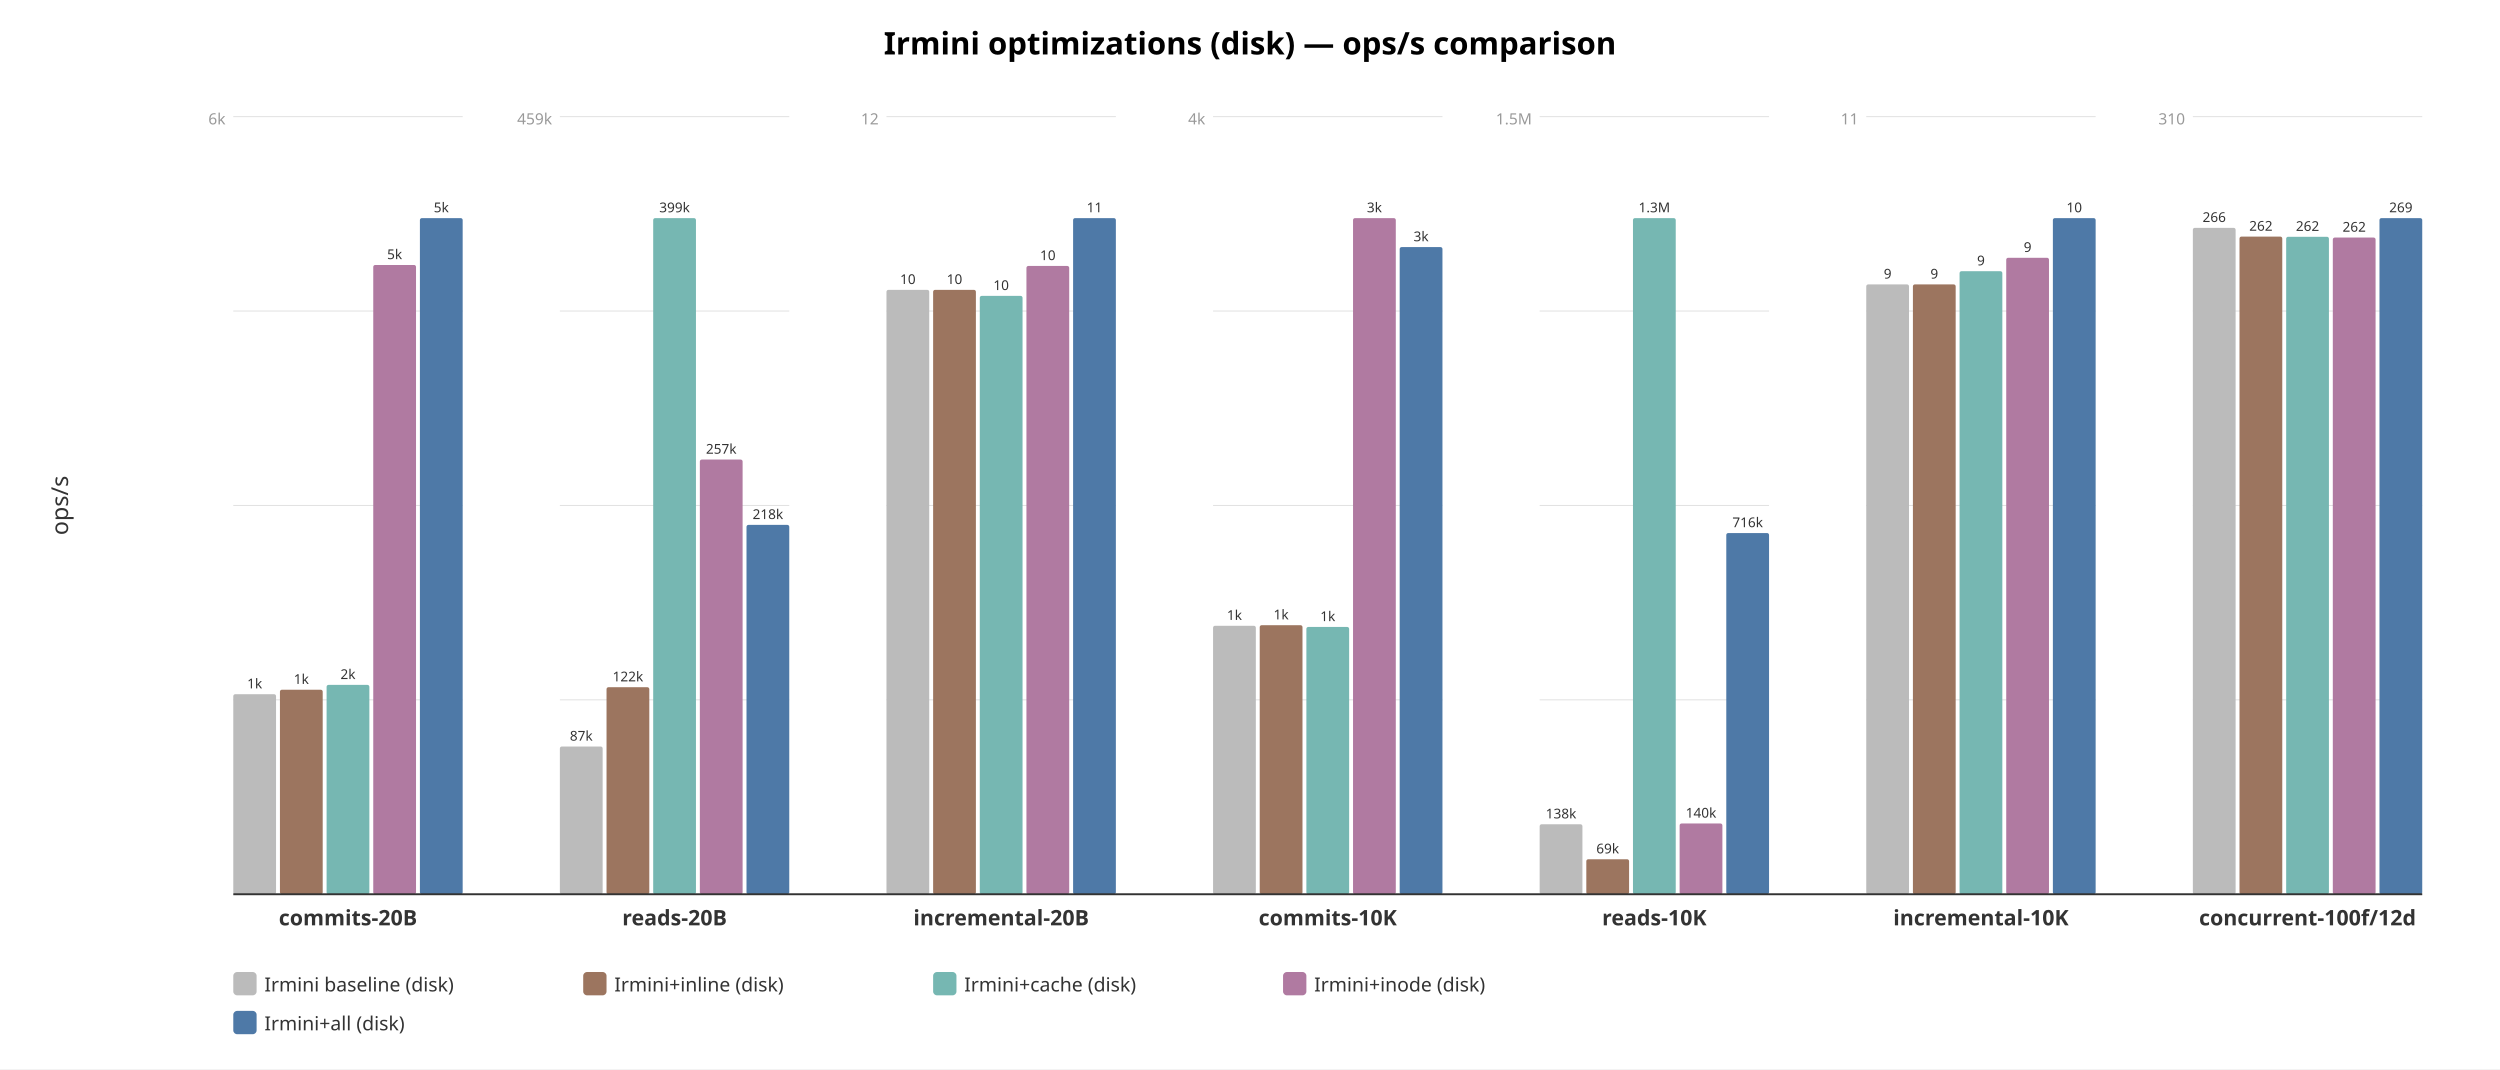
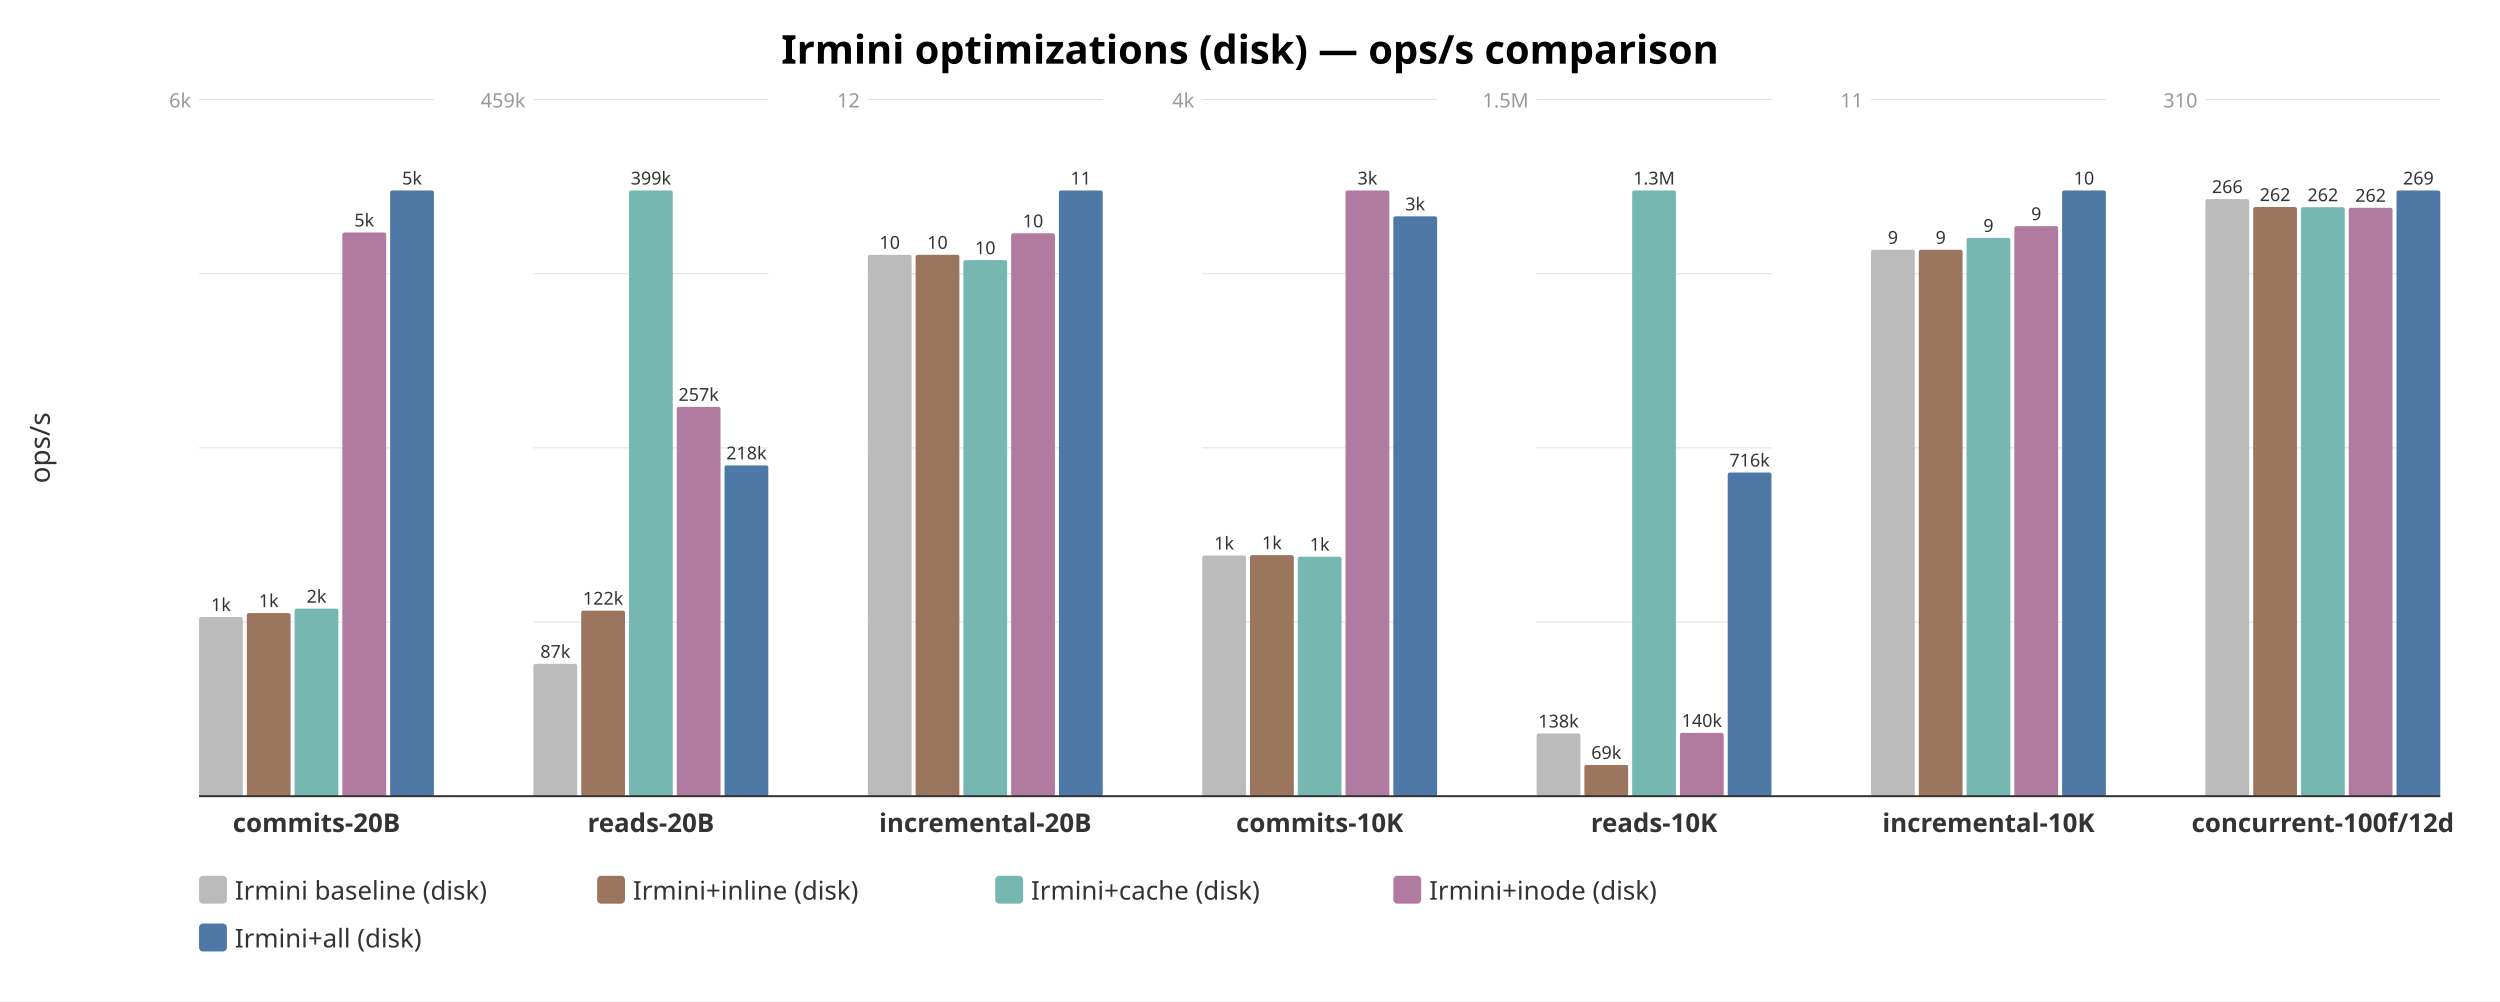
- <svg xmlns="http://www.w3.org/2000/svg" width="1286" height="550" font-family="system-ui, sans-serif" font-size="11">
-   <rect width="1286" height="550" fill="white" />
+ <svg xmlns="http://www.w3.org/2000/svg" width="1256" height="503" font-family="system-ui, sans-serif" font-size="14">
+   <rect width="1256" height="503" fill="white" />
  <defs>
</defs>
-   <text x="643.0" y="28" text-anchor="middle" font-size="16" font-weight="bold">Irmini optimizations (disk) — ops/s comparison</text>
-   <g transform="translate(120,60)">
-     <text x="-85" y="200.0" text-anchor="middle" font-size="12" fill="#333" transform="rotate(-90,-85,200.0)">ops/s</text>
-     <line x1="0" y1="300.0" x2="118" y2="300.0" stroke="#e0e0e0" stroke-width="0.5" />
-     <line x1="0" y1="200.0" x2="118" y2="200.0" stroke="#e0e0e0" stroke-width="0.5" />
-     <line x1="0" y1="100.0" x2="118" y2="100.0" stroke="#e0e0e0" stroke-width="0.5" />
+   <text x="628.0" y="32" text-anchor="middle" font-size="20" font-weight="bold">Irmini optimizations (disk) — ops/s comparison</text>
+   <g transform="translate(100,50)">
+     <text x="-75" y="175.0" text-anchor="middle" font-size="14" fill="#333" transform="rotate(-90,-75,175.0)">ops/s</text>
+     <line x1="0" y1="262.5" x2="118" y2="262.5" stroke="#e0e0e0" stroke-width="0.5" />
+     <line x1="0" y1="175.0" x2="118" y2="175.0" stroke="#e0e0e0" stroke-width="0.5" />
+     <line x1="0" y1="87.5" x2="118" y2="87.5" stroke="#e0e0e0" stroke-width="0.5" />
    <line x1="0" y1="0.0" x2="118" y2="0.0" stroke="#e0e0e0" stroke-width="0.5" />
-     <text x="-4.0" y="4.0" text-anchor="end" font-size="8" fill="#999">6k</text>
-     <rect x="0.0" y="297.1" width="22" height="102.9" fill="#bbb" rx="1" />
-     <text x="11.0" y="294.1" text-anchor="middle" font-size="7" fill="#333">1k</text>
-     <rect x="24.0" y="294.8" width="22" height="105.2" fill="#9c755f" rx="1" />
-     <text x="35.0" y="291.8" text-anchor="middle" font-size="7" fill="#333">1k</text>
-     <rect x="48.0" y="292.3" width="22" height="107.7" fill="#76b7b2" rx="1" />
-     <text x="59.0" y="289.3" text-anchor="middle" font-size="7" fill="#333">2k</text>
-     <rect x="72.0" y="76.3" width="22" height="323.7" fill="#b07aa1" rx="1" />
-     <text x="83.0" y="73.3" text-anchor="middle" font-size="7" fill="#333">5k</text>
-     <rect x="96.0" y="52.2" width="22" height="347.8" fill="#4e79a7" rx="1" />
-     <text x="107.0" y="49.2" text-anchor="middle" font-size="7" fill="#333">5k</text>
-     <text x="59.0" y="416" text-anchor="middle" font-size="11" font-weight="bold" fill="#333">commits-20B</text>
-     <line x1="168" y1="300.0" x2="286" y2="300.0" stroke="#e0e0e0" stroke-width="0.5" />
-     <line x1="168" y1="200.0" x2="286" y2="200.0" stroke="#e0e0e0" stroke-width="0.5" />
-     <line x1="168" y1="100.0" x2="286" y2="100.0" stroke="#e0e0e0" stroke-width="0.5" />
+     <text x="-4.0" y="4.0" text-anchor="end" font-size="10" fill="#999">6k</text>
+     <rect x="0.0" y="260.0" width="22" height="90.0" fill="#bbb" rx="1" />
+     <text x="11.0" y="257.0" text-anchor="middle" font-size="9" fill="#333">1k</text>
+     <rect x="24.0" y="258.0" width="22" height="92.0" fill="#9c755f" rx="1" />
+     <text x="35.0" y="255.0" text-anchor="middle" font-size="9" fill="#333">1k</text>
+     <rect x="48.0" y="255.8" width="22" height="94.2" fill="#76b7b2" rx="1" />
+     <text x="59.0" y="252.8" text-anchor="middle" font-size="9" fill="#333">2k</text>
+     <rect x="72.0" y="66.8" width="22" height="283.2" fill="#b07aa1" rx="1" />
+     <text x="83.0" y="63.8" text-anchor="middle" font-size="9" fill="#333">5k</text>
+     <rect x="96.0" y="45.7" width="22" height="304.3" fill="#4e79a7" rx="1" />
+     <text x="107.0" y="42.7" text-anchor="middle" font-size="9" fill="#333">5k</text>
+     <text x="59.0" y="368" text-anchor="middle" font-size="13" font-weight="bold" fill="#333">commits-20B</text>
+     <line x1="168" y1="262.5" x2="286" y2="262.5" stroke="#e0e0e0" stroke-width="0.5" />
+     <line x1="168" y1="175.0" x2="286" y2="175.0" stroke="#e0e0e0" stroke-width="0.5" />
+     <line x1="168" y1="87.5" x2="286" y2="87.5" stroke="#e0e0e0" stroke-width="0.5" />
    <line x1="168" y1="0.0" x2="286" y2="0.0" stroke="#e0e0e0" stroke-width="0.5" />
-     <text x="164.0" y="4.0" text-anchor="end" font-size="8" fill="#999">459k</text>
-     <rect x="168.0" y="324.0" width="22" height="76.0" fill="#bbb" rx="1" />
-     <text x="179.0" y="321.0" text-anchor="middle" font-size="7" fill="#333">87k</text>
-     <rect x="192.0" y="293.5" width="22" height="106.5" fill="#9c755f" rx="1" />
-     <text x="203.0" y="290.5" text-anchor="middle" font-size="7" fill="#333">122k</text>
-     <rect x="216.0" y="52.2" width="22" height="347.8" fill="#76b7b2" rx="1" />
-     <text x="227.0" y="49.2" text-anchor="middle" font-size="7" fill="#333">399k</text>
-     <rect x="240.0" y="176.4" width="22" height="223.6" fill="#b07aa1" rx="1" />
-     <text x="251.0" y="173.4" text-anchor="middle" font-size="7" fill="#333">257k</text>
-     <rect x="264.0" y="210.0" width="22" height="190.0" fill="#4e79a7" rx="1" />
-     <text x="275.0" y="207.0" text-anchor="middle" font-size="7" fill="#333">218k</text>
-     <text x="227.0" y="416" text-anchor="middle" font-size="11" font-weight="bold" fill="#333">reads-20B</text>
-     <line x1="336" y1="300.0" x2="454" y2="300.0" stroke="#e0e0e0" stroke-width="0.5" />
-     <line x1="336" y1="200.0" x2="454" y2="200.0" stroke="#e0e0e0" stroke-width="0.5" />
-     <line x1="336" y1="100.0" x2="454" y2="100.0" stroke="#e0e0e0" stroke-width="0.5" />
+     <text x="164.0" y="4.0" text-anchor="end" font-size="10" fill="#999">459k</text>
+     <rect x="168.0" y="283.5" width="22" height="66.5" fill="#bbb" rx="1" />
+     <text x="179.0" y="280.5" text-anchor="middle" font-size="9" fill="#333">87k</text>
+     <rect x="192.0" y="256.8" width="22" height="93.2" fill="#9c755f" rx="1" />
+     <text x="203.0" y="253.8" text-anchor="middle" font-size="9" fill="#333">122k</text>
+     <rect x="216.0" y="45.7" width="22" height="304.3" fill="#76b7b2" rx="1" />
+     <text x="227.0" y="42.7" text-anchor="middle" font-size="9" fill="#333">399k</text>
+     <rect x="240.0" y="154.4" width="22" height="195.6" fill="#b07aa1" rx="1" />
+     <text x="251.0" y="151.4" text-anchor="middle" font-size="9" fill="#333">257k</text>
+     <rect x="264.0" y="183.8" width="22" height="166.2" fill="#4e79a7" rx="1" />
+     <text x="275.0" y="180.8" text-anchor="middle" font-size="9" fill="#333">218k</text>
+     <text x="227.0" y="368" text-anchor="middle" font-size="13" font-weight="bold" fill="#333">reads-20B</text>
+     <line x1="336" y1="262.5" x2="454" y2="262.5" stroke="#e0e0e0" stroke-width="0.5" />
+     <line x1="336" y1="175.0" x2="454" y2="175.0" stroke="#e0e0e0" stroke-width="0.5" />
+     <line x1="336" y1="87.5" x2="454" y2="87.5" stroke="#e0e0e0" stroke-width="0.5" />
    <line x1="336" y1="0.0" x2="454" y2="0.0" stroke="#e0e0e0" stroke-width="0.5" />
-     <text x="332.0" y="4.0" text-anchor="end" font-size="8" fill="#999">12</text>
-     <rect x="336.0" y="89.1" width="22" height="310.9" fill="#bbb" rx="1" />
-     <text x="347.0" y="86.1" text-anchor="middle" font-size="7" fill="#333">10</text>
-     <rect x="360.0" y="89.1" width="22" height="310.9" fill="#9c755f" rx="1" />
-     <text x="371.0" y="86.1" text-anchor="middle" font-size="7" fill="#333">10</text>
-     <rect x="384.0" y="92.2" width="22" height="307.8" fill="#76b7b2" rx="1" />
-     <text x="395.0" y="89.2" text-anchor="middle" font-size="7" fill="#333">10</text>
-     <rect x="408.0" y="76.8" width="22" height="323.2" fill="#b07aa1" rx="1" />
-     <text x="419.0" y="73.8" text-anchor="middle" font-size="7" fill="#333">10</text>
-     <rect x="432.0" y="52.2" width="22" height="347.8" fill="#4e79a7" rx="1" />
-     <text x="443.0" y="49.2" text-anchor="middle" font-size="7" fill="#333">11</text>
-     <text x="395.0" y="416" text-anchor="middle" font-size="11" font-weight="bold" fill="#333">incremental-20B</text>
-     <line x1="504" y1="300.0" x2="622" y2="300.0" stroke="#e0e0e0" stroke-width="0.5" />
-     <line x1="504" y1="200.0" x2="622" y2="200.0" stroke="#e0e0e0" stroke-width="0.5" />
-     <line x1="504" y1="100.0" x2="622" y2="100.0" stroke="#e0e0e0" stroke-width="0.5" />
+     <text x="332.0" y="4.0" text-anchor="end" font-size="10" fill="#999">12</text>
+     <rect x="336.0" y="78.0" width="22" height="272.0" fill="#bbb" rx="1" />
+     <text x="347.0" y="75.0" text-anchor="middle" font-size="9" fill="#333">10</text>
+     <rect x="360.0" y="78.0" width="22" height="272.0" fill="#9c755f" rx="1" />
+     <text x="371.0" y="75.0" text-anchor="middle" font-size="9" fill="#333">10</text>
+     <rect x="384.0" y="80.7" width="22" height="269.3" fill="#76b7b2" rx="1" />
+     <text x="395.0" y="77.7" text-anchor="middle" font-size="9" fill="#333">10</text>
+     <rect x="408.0" y="67.2" width="22" height="282.8" fill="#b07aa1" rx="1" />
+     <text x="419.0" y="64.2" text-anchor="middle" font-size="9" fill="#333">10</text>
+     <rect x="432.0" y="45.7" width="22" height="304.3" fill="#4e79a7" rx="1" />
+     <text x="443.0" y="42.7" text-anchor="middle" font-size="9" fill="#333">11</text>
+     <text x="395.0" y="368" text-anchor="middle" font-size="13" font-weight="bold" fill="#333">incremental-20B</text>
+     <line x1="504" y1="262.5" x2="622" y2="262.5" stroke="#e0e0e0" stroke-width="0.5" />
+     <line x1="504" y1="175.0" x2="622" y2="175.0" stroke="#e0e0e0" stroke-width="0.5" />
+     <line x1="504" y1="87.5" x2="622" y2="87.5" stroke="#e0e0e0" stroke-width="0.5" />
    <line x1="504" y1="0.0" x2="622" y2="0.0" stroke="#e0e0e0" stroke-width="0.5" />
-     <text x="500.0" y="4.0" text-anchor="end" font-size="8" fill="#999">4k</text>
-     <rect x="504.0" y="261.9" width="22" height="138.1" fill="#bbb" rx="1" />
-     <text x="515.0" y="258.9" text-anchor="middle" font-size="7" fill="#333">1k</text>
-     <rect x="528.0" y="261.6" width="22" height="138.4" fill="#9c755f" rx="1" />
-     <text x="539.0" y="258.6" text-anchor="middle" font-size="7" fill="#333">1k</text>
-     <rect x="552.0" y="262.5" width="22" height="137.5" fill="#76b7b2" rx="1" />
-     <text x="563.0" y="259.5" text-anchor="middle" font-size="7" fill="#333">1k</text>
-     <rect x="576.0" y="52.2" width="22" height="347.8" fill="#b07aa1" rx="1" />
-     <text x="587.0" y="49.2" text-anchor="middle" font-size="7" fill="#333">3k</text>
-     <rect x="600.0" y="67.1" width="22" height="332.9" fill="#4e79a7" rx="1" />
-     <text x="611.0" y="64.1" text-anchor="middle" font-size="7" fill="#333">3k</text>
-     <text x="563.0" y="416" text-anchor="middle" font-size="11" font-weight="bold" fill="#333">commits-10K</text>
-     <line x1="672" y1="300.0" x2="790" y2="300.0" stroke="#e0e0e0" stroke-width="0.5" />
-     <line x1="672" y1="200.0" x2="790" y2="200.0" stroke="#e0e0e0" stroke-width="0.5" />
-     <line x1="672" y1="100.0" x2="790" y2="100.0" stroke="#e0e0e0" stroke-width="0.5" />
+     <text x="500.0" y="4.0" text-anchor="end" font-size="10" fill="#999">4k</text>
+     <rect x="504.0" y="229.1" width="22" height="120.9" fill="#bbb" rx="1" />
+     <text x="515.0" y="226.1" text-anchor="middle" font-size="9" fill="#333">1k</text>
+     <rect x="528.0" y="228.9" width="22" height="121.1" fill="#9c755f" rx="1" />
+     <text x="539.0" y="225.9" text-anchor="middle" font-size="9" fill="#333">1k</text>
+     <rect x="552.0" y="229.7" width="22" height="120.3" fill="#76b7b2" rx="1" />
+     <text x="563.0" y="226.7" text-anchor="middle" font-size="9" fill="#333">1k</text>
+     <rect x="576.0" y="45.7" width="22" height="304.3" fill="#b07aa1" rx="1" />
+     <text x="587.0" y="42.7" text-anchor="middle" font-size="9" fill="#333">3k</text>
+     <rect x="600.0" y="58.7" width="22" height="291.3" fill="#4e79a7" rx="1" />
+     <text x="611.0" y="55.7" text-anchor="middle" font-size="9" fill="#333">3k</text>
+     <text x="563.0" y="368" text-anchor="middle" font-size="13" font-weight="bold" fill="#333">commits-10K</text>
+     <line x1="672" y1="262.5" x2="790" y2="262.5" stroke="#e0e0e0" stroke-width="0.5" />
+     <line x1="672" y1="175.0" x2="790" y2="175.0" stroke="#e0e0e0" stroke-width="0.5" />
+     <line x1="672" y1="87.5" x2="790" y2="87.5" stroke="#e0e0e0" stroke-width="0.5" />
    <line x1="672" y1="0.0" x2="790" y2="0.0" stroke="#e0e0e0" stroke-width="0.5" />
-     <text x="668.0" y="4.0" text-anchor="end" font-size="8" fill="#999">1.5M</text>
-     <rect x="672.0" y="364.0" width="22" height="36.0" fill="#bbb" rx="1" />
-     <text x="683.0" y="361.0" text-anchor="middle" font-size="7" fill="#333">138k</text>
-     <rect x="696.0" y="382.0" width="22" height="18.0" fill="#9c755f" rx="1" />
-     <text x="707.0" y="379.0" text-anchor="middle" font-size="7" fill="#333">69k</text>
-     <rect x="720.0" y="52.2" width="22" height="347.8" fill="#76b7b2" rx="1" />
-     <text x="731.0" y="49.2" text-anchor="middle" font-size="7" fill="#333">1.3M</text>
-     <rect x="744.0" y="363.6" width="22" height="36.4" fill="#b07aa1" rx="1" />
-     <text x="755.0" y="360.6" text-anchor="middle" font-size="7" fill="#333">140k</text>
-     <rect x="768.0" y="214.2" width="22" height="185.8" fill="#4e79a7" rx="1" />
-     <text x="779.0" y="211.2" text-anchor="middle" font-size="7" fill="#333">716k</text>
-     <text x="731.0" y="416" text-anchor="middle" font-size="11" font-weight="bold" fill="#333">reads-10K</text>
-     <line x1="840" y1="300.0" x2="958" y2="300.0" stroke="#e0e0e0" stroke-width="0.5" />
-     <line x1="840" y1="200.0" x2="958" y2="200.0" stroke="#e0e0e0" stroke-width="0.5" />
-     <line x1="840" y1="100.0" x2="958" y2="100.0" stroke="#e0e0e0" stroke-width="0.5" />
+     <text x="668.0" y="4.0" text-anchor="end" font-size="10" fill="#999">1.5M</text>
+     <rect x="672.0" y="318.5" width="22" height="31.5" fill="#bbb" rx="1" />
+     <text x="683.0" y="315.5" text-anchor="middle" font-size="9" fill="#333">138k</text>
+     <rect x="696.0" y="334.3" width="22" height="15.7" fill="#9c755f" rx="1" />
+     <text x="707.0" y="331.3" text-anchor="middle" font-size="9" fill="#333">69k</text>
+     <rect x="720.0" y="45.7" width="22" height="304.3" fill="#76b7b2" rx="1" />
+     <text x="731.0" y="42.7" text-anchor="middle" font-size="9" fill="#333">1.3M</text>
+     <rect x="744.0" y="318.2" width="22" height="31.8" fill="#b07aa1" rx="1" />
+     <text x="755.0" y="315.2" text-anchor="middle" font-size="9" fill="#333">140k</text>
+     <rect x="768.0" y="187.4" width="22" height="162.6" fill="#4e79a7" rx="1" />
+     <text x="779.0" y="184.4" text-anchor="middle" font-size="9" fill="#333">716k</text>
+     <text x="731.0" y="368" text-anchor="middle" font-size="13" font-weight="bold" fill="#333">reads-10K</text>
+     <line x1="840" y1="262.5" x2="958" y2="262.5" stroke="#e0e0e0" stroke-width="0.5" />
+     <line x1="840" y1="175.0" x2="958" y2="175.0" stroke="#e0e0e0" stroke-width="0.5" />
+     <line x1="840" y1="87.5" x2="958" y2="87.5" stroke="#e0e0e0" stroke-width="0.5" />
    <line x1="840" y1="0.0" x2="958" y2="0.0" stroke="#e0e0e0" stroke-width="0.5" />
-     <text x="836.0" y="4.0" text-anchor="end" font-size="8" fill="#999">11</text>
-     <rect x="840.0" y="86.3" width="22" height="313.7" fill="#bbb" rx="1" />
-     <text x="851.0" y="83.3" text-anchor="middle" font-size="7" fill="#333">9</text>
-     <rect x="864.0" y="86.3" width="22" height="313.7" fill="#9c755f" rx="1" />
-     <text x="875.0" y="83.3" text-anchor="middle" font-size="7" fill="#333">9</text>
-     <rect x="888.0" y="79.5" width="22" height="320.5" fill="#76b7b2" rx="1" />
-     <text x="899.0" y="76.5" text-anchor="middle" font-size="7" fill="#333">9</text>
-     <rect x="912.0" y="72.6" width="22" height="327.4" fill="#b07aa1" rx="1" />
-     <text x="923.0" y="69.6" text-anchor="middle" font-size="7" fill="#333">9</text>
-     <rect x="936.0" y="52.2" width="22" height="347.8" fill="#4e79a7" rx="1" />
-     <text x="947.0" y="49.2" text-anchor="middle" font-size="7" fill="#333">10</text>
-     <text x="899.0" y="416" text-anchor="middle" font-size="11" font-weight="bold" fill="#333">incremental-10K</text>
-     <line x1="1008" y1="300.0" x2="1126" y2="300.0" stroke="#e0e0e0" stroke-width="0.5" />
-     <line x1="1008" y1="200.0" x2="1126" y2="200.0" stroke="#e0e0e0" stroke-width="0.5" />
-     <line x1="1008" y1="100.0" x2="1126" y2="100.0" stroke="#e0e0e0" stroke-width="0.5" />
+     <text x="836.0" y="4.0" text-anchor="end" font-size="10" fill="#999">11</text>
+     <rect x="840.0" y="75.5" width="22" height="274.5" fill="#bbb" rx="1" />
+     <text x="851.0" y="72.5" text-anchor="middle" font-size="9" fill="#333">9</text>
+     <rect x="864.0" y="75.5" width="22" height="274.5" fill="#9c755f" rx="1" />
+     <text x="875.0" y="72.5" text-anchor="middle" font-size="9" fill="#333">9</text>
+     <rect x="888.0" y="69.5" width="22" height="280.5" fill="#76b7b2" rx="1" />
+     <text x="899.0" y="66.5" text-anchor="middle" font-size="9" fill="#333">9</text>
+     <rect x="912.0" y="63.6" width="22" height="286.4" fill="#b07aa1" rx="1" />
+     <text x="923.0" y="60.6" text-anchor="middle" font-size="9" fill="#333">9</text>
+     <rect x="936.0" y="45.7" width="22" height="304.3" fill="#4e79a7" rx="1" />
+     <text x="947.0" y="42.7" text-anchor="middle" font-size="9" fill="#333">10</text>
+     <text x="899.0" y="368" text-anchor="middle" font-size="13" font-weight="bold" fill="#333">incremental-10K</text>
+     <line x1="1008" y1="262.5" x2="1126" y2="262.5" stroke="#e0e0e0" stroke-width="0.5" />
+     <line x1="1008" y1="175.0" x2="1126" y2="175.0" stroke="#e0e0e0" stroke-width="0.5" />
+     <line x1="1008" y1="87.5" x2="1126" y2="87.5" stroke="#e0e0e0" stroke-width="0.5" />
    <line x1="1008" y1="0.0" x2="1126" y2="0.0" stroke="#e0e0e0" stroke-width="0.5" />
-     <text x="1004.0" y="4.0" text-anchor="end" font-size="8" fill="#999">310</text>
-     <rect x="1008.0" y="57.2" width="22" height="342.8" fill="#bbb" rx="1" />
-     <text x="1019.0" y="54.2" text-anchor="middle" font-size="7" fill="#333">266</text>
-     <rect x="1032.0" y="61.7" width="22" height="338.3" fill="#9c755f" rx="1" />
-     <text x="1043.0" y="58.7" text-anchor="middle" font-size="7" fill="#333">262</text>
-     <rect x="1056.0" y="61.8" width="22" height="338.2" fill="#76b7b2" rx="1" />
-     <text x="1067.0" y="58.8" text-anchor="middle" font-size="7" fill="#333">262</text>
-     <rect x="1080.0" y="62.2" width="22" height="337.8" fill="#b07aa1" rx="1" />
-     <text x="1091.0" y="59.2" text-anchor="middle" font-size="7" fill="#333">262</text>
-     <rect x="1104.0" y="52.2" width="22" height="347.8" fill="#4e79a7" rx="1" />
-     <text x="1115.0" y="49.2" text-anchor="middle" font-size="7" fill="#333">269</text>
-     <text x="1067.0" y="416" text-anchor="middle" font-size="11" font-weight="bold" fill="#333">concurrent-100f/12d</text>
-     <line x1="0" y1="400" x2="1126" y2="400" stroke="#333" stroke-width="1" />
+     <text x="1004.0" y="4.0" text-anchor="end" font-size="10" fill="#999">310</text>
+     <rect x="1008.0" y="50.0" width="22" height="300.0" fill="#bbb" rx="1" />
+     <text x="1019.0" y="47.0" text-anchor="middle" font-size="9" fill="#333">266</text>
+     <rect x="1032.0" y="54.0" width="22" height="296.0" fill="#9c755f" rx="1" />
+     <text x="1043.0" y="51.0" text-anchor="middle" font-size="9" fill="#333">262</text>
+     <rect x="1056.0" y="54.1" width="22" height="295.9" fill="#76b7b2" rx="1" />
+     <text x="1067.0" y="51.1" text-anchor="middle" font-size="9" fill="#333">262</text>
+     <rect x="1080.0" y="54.4" width="22" height="295.6" fill="#b07aa1" rx="1" />
+     <text x="1091.0" y="51.4" text-anchor="middle" font-size="9" fill="#333">262</text>
+     <rect x="1104.0" y="45.7" width="22" height="304.3" fill="#4e79a7" rx="1" />
+     <text x="1115.0" y="42.7" text-anchor="middle" font-size="9" fill="#333">269</text>
+     <text x="1067.0" y="368" text-anchor="middle" font-size="13" font-weight="bold" fill="#333">concurrent-100f/12d</text>
+     <line x1="0" y1="350" x2="1126" y2="350" stroke="#333" stroke-width="1" />
  </g>
-   <g transform="translate(120,500)">
-     <rect x="0" y="0" width="12" height="12" fill="#bbb" rx="2" />
-     <text x="16" y="10" font-size="10" fill="#333">Irmini baseline (disk)</text>
-     <rect x="180" y="0" width="12" height="12" fill="#9c755f" rx="2" />
-     <text x="196" y="10" font-size="10" fill="#333">Irmini+inline (disk)</text>
-     <rect x="360" y="0" width="12" height="12" fill="#76b7b2" rx="2" />
-     <text x="376" y="10" font-size="10" fill="#333">Irmini+cache (disk)</text>
-     <rect x="540" y="0" width="12" height="12" fill="#b07aa1" rx="2" />
-     <text x="556" y="10" font-size="10" fill="#333">Irmini+inode (disk)</text>
-     <rect x="0" y="20" width="12" height="12" fill="#4e79a7" rx="2" />
-     <text x="16" y="30" font-size="10" fill="#333">Irmini+all (disk)</text>
+   <g transform="translate(100,440)">
+     <rect x="0" y="0" width="14" height="14" fill="#bbb" rx="2" />
+     <text x="18" y="12" font-size="13" fill="#333">Irmini baseline (disk)</text>
+     <rect x="200" y="0" width="14" height="14" fill="#9c755f" rx="2" />
+     <text x="218" y="12" font-size="13" fill="#333">Irmini+inline (disk)</text>
+     <rect x="400" y="0" width="14" height="14" fill="#76b7b2" rx="2" />
+     <text x="418" y="12" font-size="13" fill="#333">Irmini+cache (disk)</text>
+     <rect x="600" y="0" width="14" height="14" fill="#b07aa1" rx="2" />
+     <text x="618" y="12" font-size="13" fill="#333">Irmini+inode (disk)</text>
+     <rect x="0" y="24" width="14" height="14" fill="#4e79a7" rx="2" />
+     <text x="18" y="36" font-size="13" fill="#333">Irmini+all (disk)</text>
  </g>
</svg>
